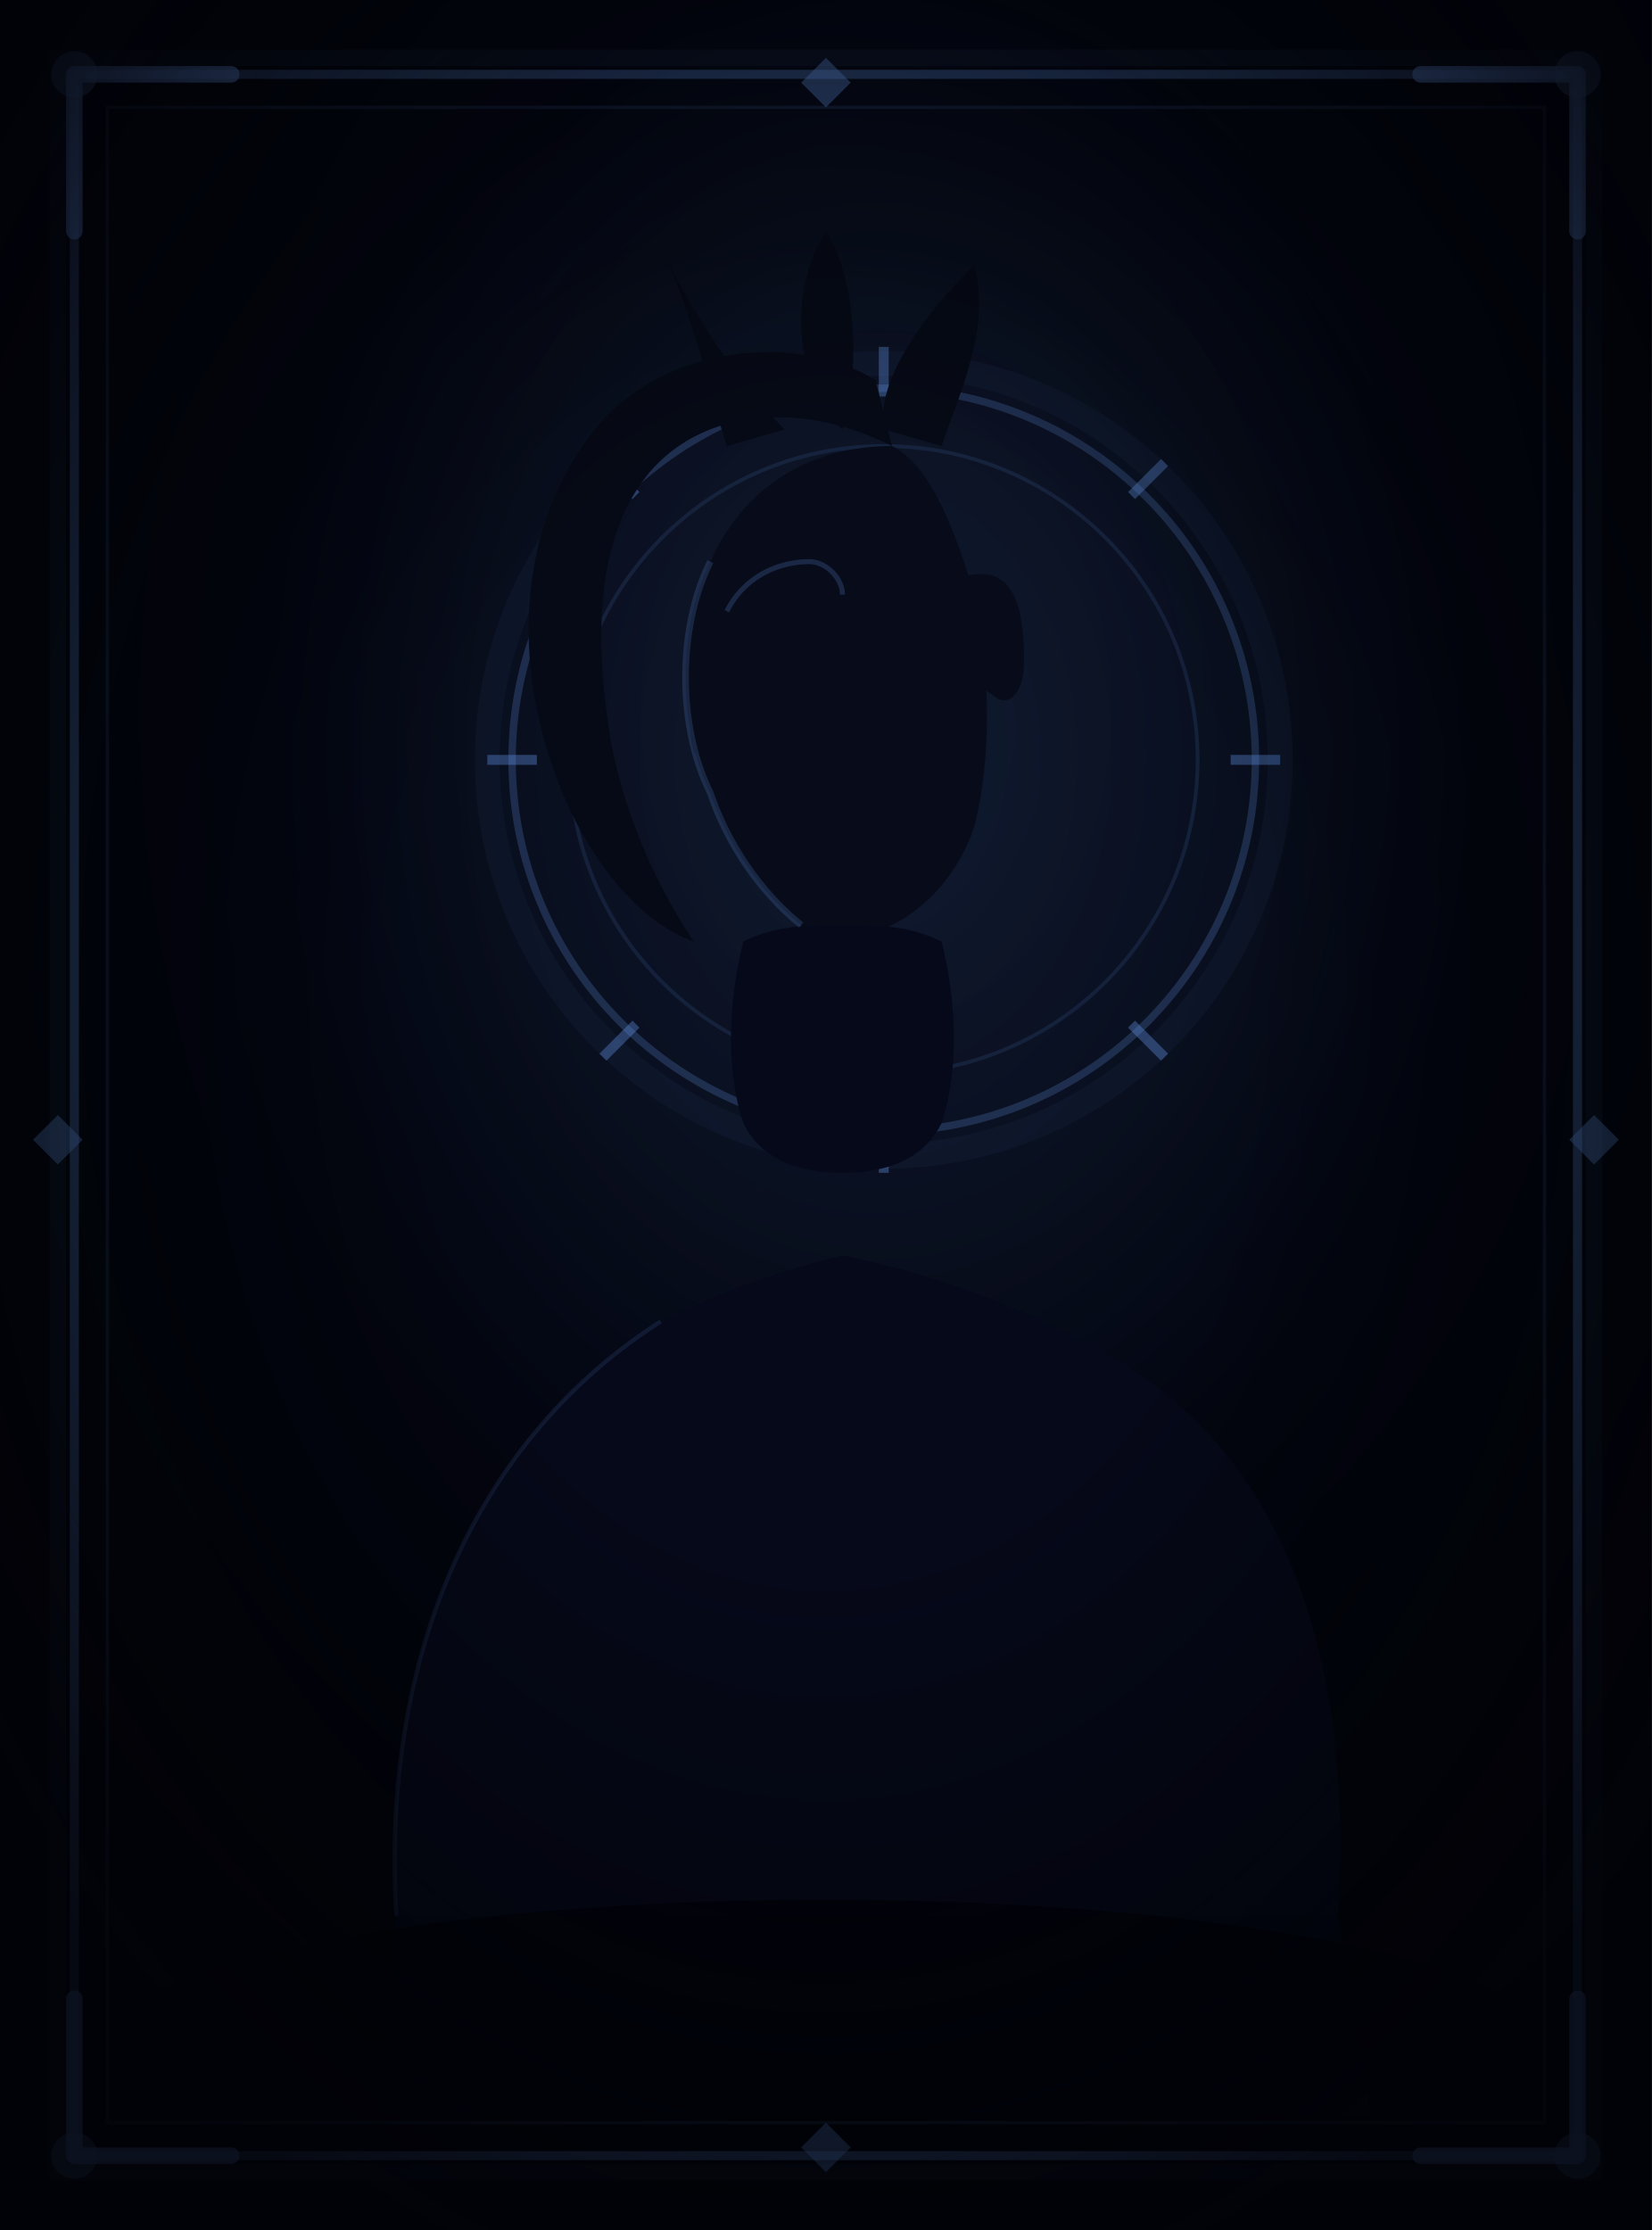
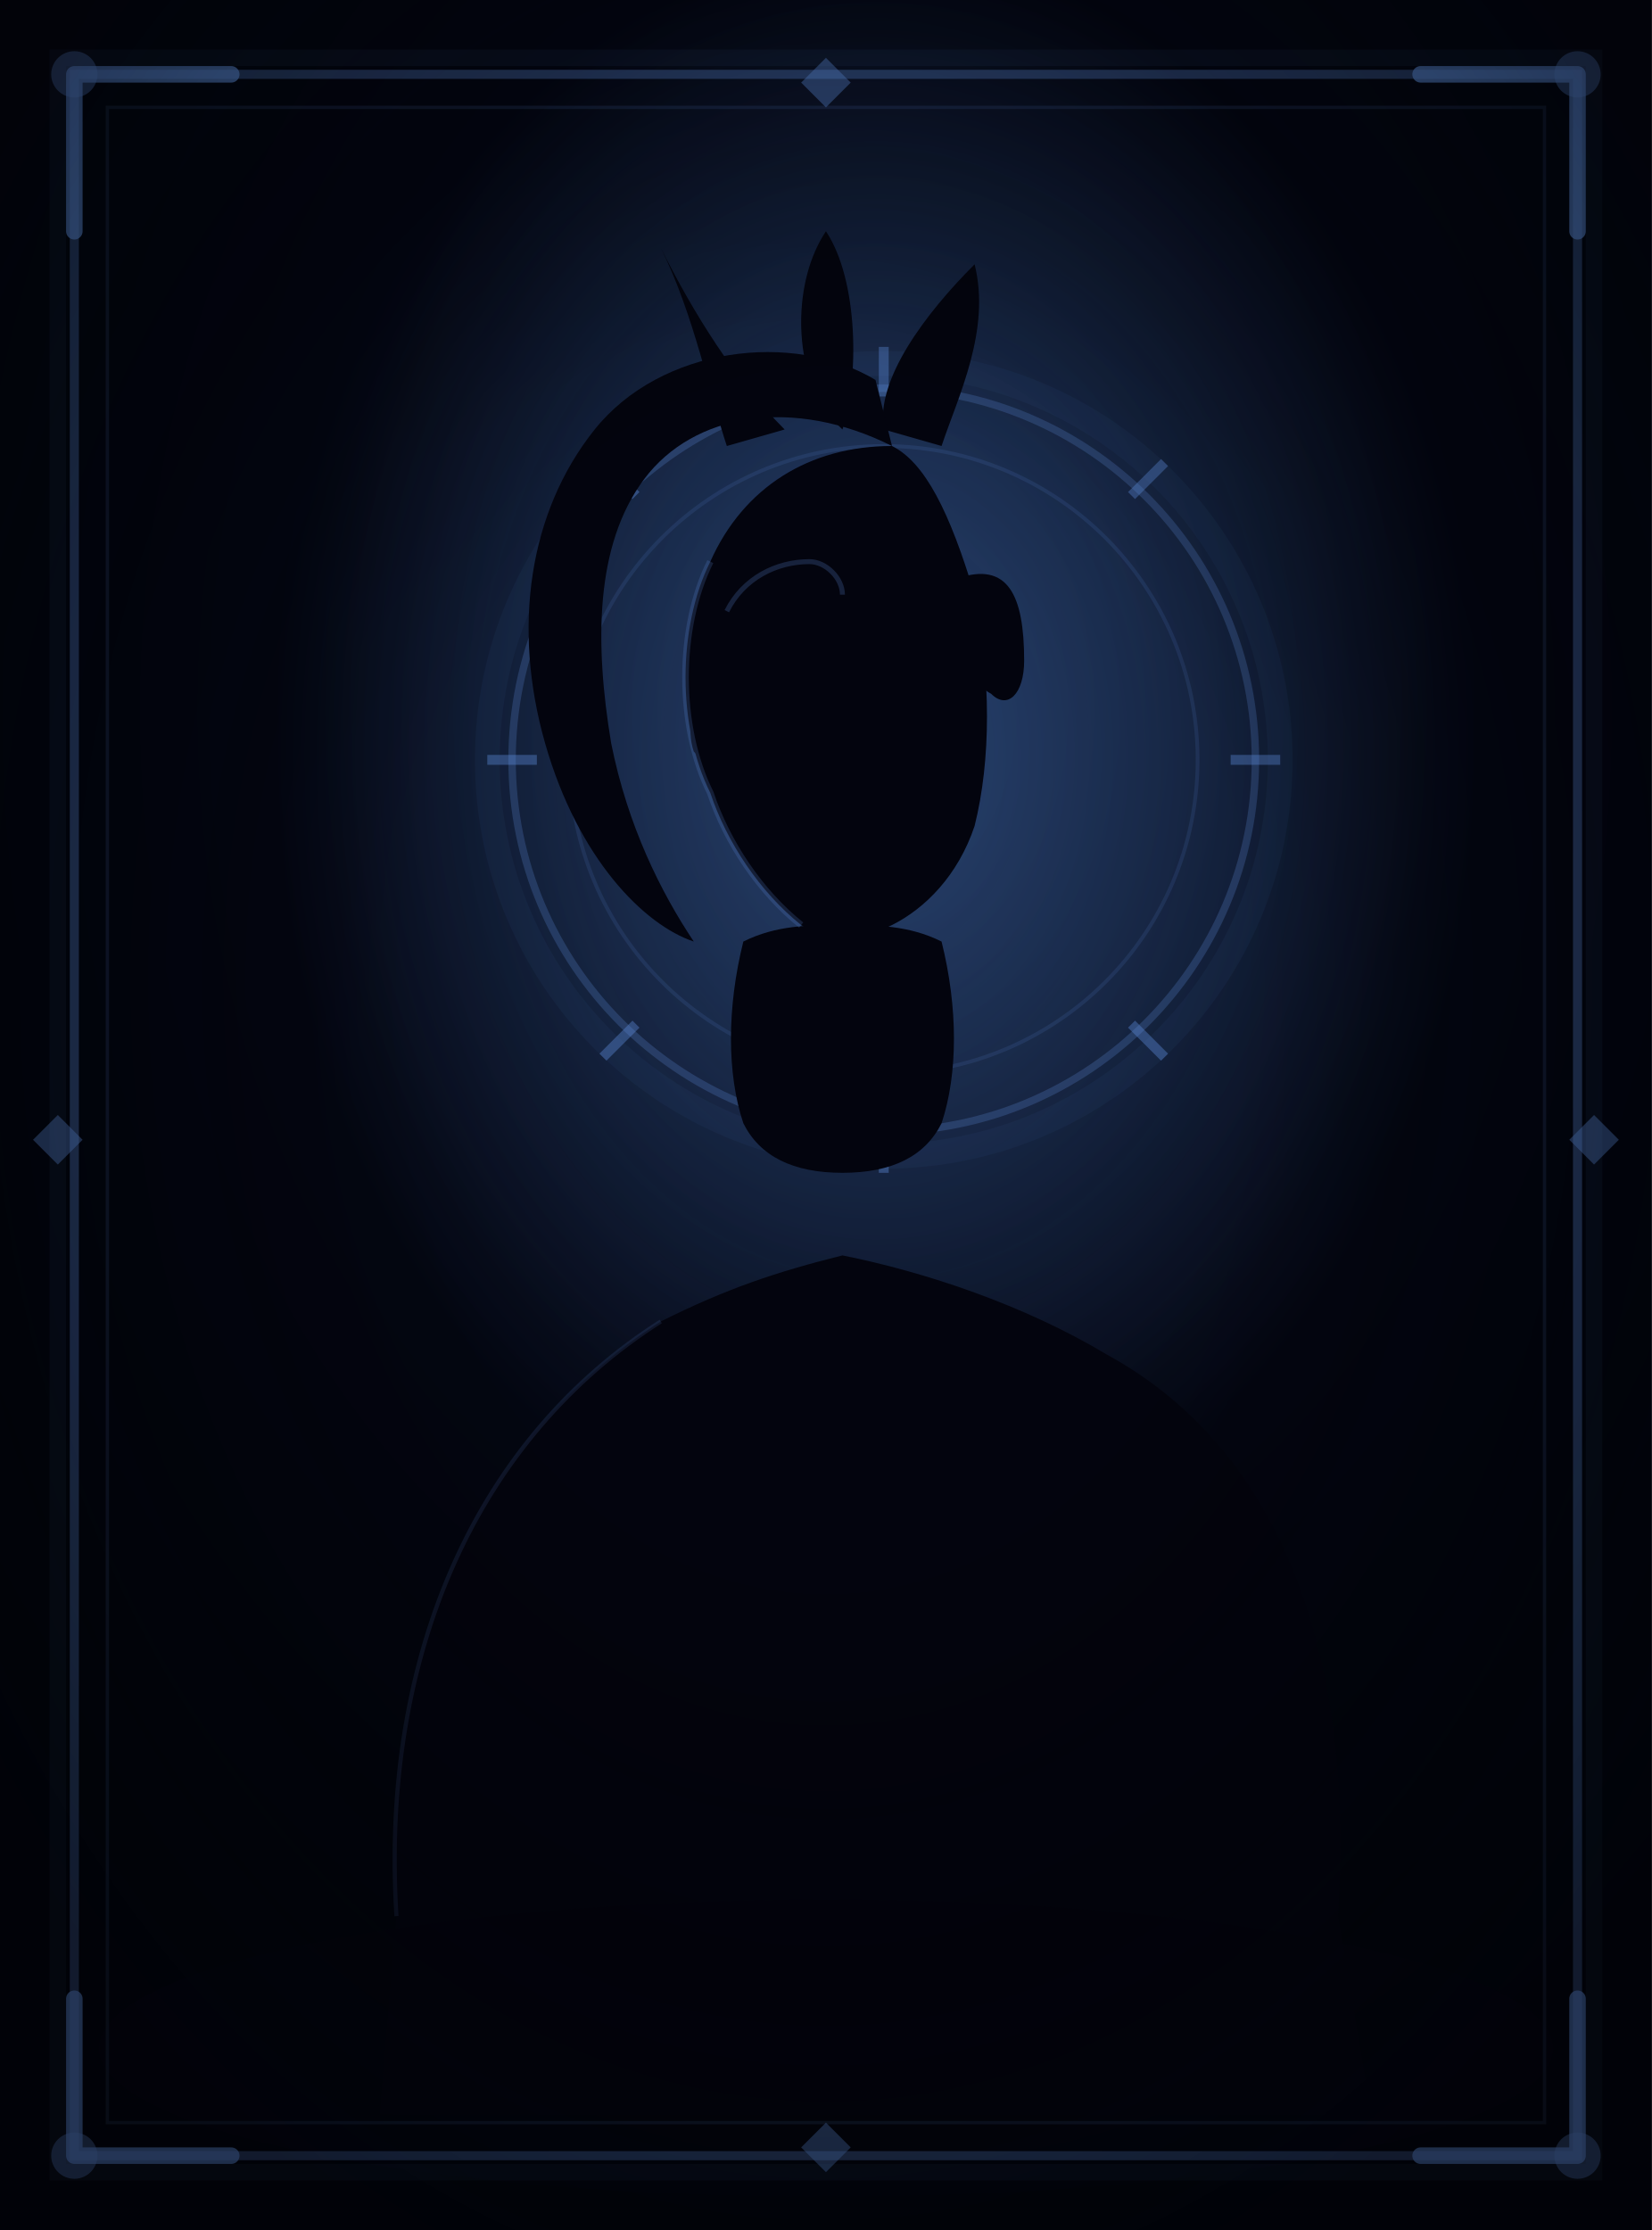
<svg xmlns="http://www.w3.org/2000/svg" viewBox="0 0 200 270">
  <defs>
    <radialGradient id="bg" cx="53%" cy="32%" r="75%">
-       <stop offset="0%" stop-color="#060c1a" />
+       <stop offset="0%" stop-color="#0c1c38" />
      <stop offset="45%" stop-color="#030612" />
      <stop offset="100%" stop-color="#010308" />
    </radialGradient>
    <radialGradient id="atm" cx="53%" cy="34%" r="36%">
-       <stop offset="0%" stop-color="#6090e0" stop-opacity="0.12" />
+       <stop offset="0%" stop-color="#6090e0" stop-opacity="0.35" />
      <stop offset="100%" stop-color="#6090e0" stop-opacity="0" />
    </radialGradient>
    <radialGradient id="vig" cx="50%" cy="44%" r="62%">
      <stop offset="40%" stop-color="transparent" />
-       <stop offset="100%" stop-color="#010208" stop-opacity="0.88" />
+       <stop offset="100%" stop-color="#010208" stop-opacity="0.55" />
    </radialGradient>
  </defs>
  <rect width="200" height="270" fill="url(#bg)" />
  <rect width="200" height="270" fill="url(#atm)" />
  <circle cx="107" cy="92" r="48" fill="none" stroke="#6090e0" stroke-width="3" stroke-opacity="0.05" />
  <circle cx="107" cy="92" r="45" fill="none" stroke="#6090e0" stroke-width="0.9" stroke-opacity="0.24" />
  <circle cx="107" cy="92" r="38" fill="none" stroke="#6090e0" stroke-width="0.45" stroke-opacity="0.13" />
  <line x1="107" y1="48" x2="107" y2="42" stroke="#6090e0" stroke-width="1.2" stroke-opacity="0.38" />
  <line x1="137" y1="60" x2="141" y2="56" stroke="#6090e0" stroke-width="1.2" stroke-opacity="0.38" />
  <line x1="149" y1="92" x2="155" y2="92" stroke="#6090e0" stroke-width="1.2" stroke-opacity="0.38" />
  <line x1="137" y1="124" x2="141" y2="128" stroke="#6090e0" stroke-width="1.2" stroke-opacity="0.38" />
  <line x1="107" y1="136" x2="107" y2="142" stroke="#6090e0" stroke-width="1.2" stroke-opacity="0.38" />
  <line x1="77" y1="124" x2="73" y2="128" stroke="#6090e0" stroke-width="1.2" stroke-opacity="0.38" />
  <line x1="65" y1="92" x2="59" y2="92" stroke="#6090e0" stroke-width="1.2" stroke-opacity="0.38" />
  <line x1="77" y1="60" x2="73" y2="56" stroke="#6090e0" stroke-width="1.2" stroke-opacity="0.38" />
  <path d="M107 86 L110 92 L107 98 L104 92 Z" fill="none" stroke="#6090e0" stroke-width="0.7" stroke-opacity="0.22" />
-   <path d="M107 52 C106 46 112 38 118 32 C120 40 116 48 114 54 Z" fill="#060a16" />
-   <path d="M100 50 C96 44 96 34 100 28 C104 34 104 46 102 52 Z" fill="#060a16" />
-   <path d="M95 52 C89 46 84 38 80 30 C84 38 86 48 88 54 Z" fill="#060a16" />
-   <path d="M108 54 C96 48 84 50 78 58 C72 66 72 78 74 90 C76 100 80 108 84 114 C78 112 70 104 66 90 C62 76 64 62 72 52 C80 42 96 40 106 46 Z" fill="#060a16" />
-   <path d="M108 54 C98 54 90 59 86 68 C82 76 82 88 86 96 C88 102 92 108 97 112 C100 114 104 114 108 112 C112 110 116 106 118 100 C120 92 120 82 118 72 C115 62 112 56 108 54 Z" fill="#080c1a" />
-   <path d="M116 70 C122 68 124 72 124 80 C124 84 122 86 120 84 C116 82 116 72 116 70 Z" fill="#080c1a" />
+   <path d="M107 52 C106 46 112 38 118 32 C120 40 116 48 114 54 Z" fill="#03040e" />
+   <path d="M100 50 C96 44 96 34 100 28 C104 34 104 46 102 52 Z" fill="#03040e" />
+   <path d="M95 52 C89 46 84 38 80 30 C84 38 86 48 88 54 Z" fill="#03040e" />
+   <path d="M108 54 C96 48 84 50 78 58 C72 66 72 78 74 90 C76 100 80 108 84 114 C78 112 70 104 66 90 C62 76 64 62 72 52 C80 42 96 40 106 46 Z" fill="#03040e" />
+   <path d="M108 54 C98 54 90 59 86 68 C82 76 82 88 86 96 C88 102 92 108 97 112 C100 114 104 114 108 112 C112 110 116 106 118 100 C120 92 120 82 118 72 C115 62 112 56 108 54 Z" fill="#03040e" />
+   <path d="M116 70 C122 68 124 72 124 80 C124 84 122 86 120 84 C116 82 116 72 116 70 Z" fill="#03040e" />
  <path d="M88 74 C90 70 94 68 98 68 C100 68 102 70 102 72" fill="none" stroke="#6090e0" stroke-width="0.6" stroke-opacity="0.22" />
-   <path d="M86 82 C84 85 83 88 84 91 C86 93 88 91 88 88" fill="#080c1a" />
-   <path d="M90 114 C88 122 88 130 90 136 C92 140 96 142 102 142 C108 142 112 140 114 136 C116 130 116 122 114 114 C110 112 106 112 102 112 C98 112 94 112 90 114 Z" fill="#06091a" />
-   <path d="M48 232 C46 200 58 174 80 160 C88 156 94 154 102 152 C112 154 124 158 134 164 C156 176 164 202 162 232 Z" fill="#06091a" />
-   <path d="M46 256 L48 232 L162 232 L166 256 Z" fill="#050818" />
+   <path d="M86 82 C84 85 83 88 84 91 C86 93 88 91 88 88" fill="#03040e" />
+   <path d="M90 114 C88 122 88 130 90 136 C92 140 96 142 102 142 C108 142 112 140 114 136 C116 130 116 122 114 114 C110 112 106 112 102 112 C98 112 94 112 90 114 Z" fill="#03040e" />
+   <path d="M48 232 C46 200 58 174 80 160 C88 156 94 154 102 152 C112 154 124 158 134 164 C156 176 164 202 162 232 Z" fill="#03040e" />
+   <path d="M46 256 L48 232 L162 232 L166 256 Z" fill="#03040e" />
  <path d="M86 68 C82 76 82 88 86 96 C88 102 92 108 97 112" fill="none" stroke="#6090e0" stroke-width="0.8" stroke-opacity="0.20" />
  <path d="M48 232 C46 200 58 174 80 160" fill="none" stroke="#6090e0" stroke-width="0.5" stroke-opacity="0.13" />
-   <ellipse cx="100" cy="248" rx="88" ry="18" fill="#010208" fill-opacity="0.70" />
+   <ellipse cx="100" cy="248" rx="88" ry="18" fill="#03040e" fill-opacity="0.70" />
  <rect x="7" y="7" width="186" height="256" fill="none" stroke="#6090e0" stroke-width="2" stroke-opacity="0.07" />
  <rect x="9" y="9" width="182" height="252" fill="none" stroke="#6090e0" stroke-width="1.1" stroke-opacity="0.38" />
  <rect x="13" y="13" width="174" height="244" fill="none" stroke="#6090e0" stroke-width="0.4" stroke-opacity="0.15" />
  <path d="M9 9 L9 28 M9 9 L28 9" stroke="#6090e0" stroke-width="2" stroke-opacity="0.68" fill="none" stroke-linecap="round" />
  <circle cx="9" cy="9" r="2.8" fill="#6090e0" fill-opacity="0.40" />
  <path d="M191 9 L191 28 M191 9 L172 9" stroke="#6090e0" stroke-width="2" stroke-opacity="0.68" fill="none" stroke-linecap="round" />
  <circle cx="191" cy="9" r="2.8" fill="#6090e0" fill-opacity="0.40" />
  <path d="M9 261 L9 242 M9 261 L28 261" stroke="#6090e0" stroke-width="2" stroke-opacity="0.68" fill="none" stroke-linecap="round" />
  <circle cx="9" cy="261" r="2.8" fill="#6090e0" fill-opacity="0.40" />
  <path d="M191 261 L191 242 M191 261 L172 261" stroke="#6090e0" stroke-width="2" stroke-opacity="0.68" fill="none" stroke-linecap="round" />
  <circle cx="191" cy="261" r="2.8" fill="#6090e0" fill-opacity="0.40" />
  <path d="M100 7 L103 10 L100 13 L97 10 Z" fill="#6090e0" fill-opacity="0.42" />
  <path d="M100 257 L103 260 L100 263 L97 260 Z" fill="#6090e0" fill-opacity="0.42" />
  <path d="M7 135 L10 138 L7 141 L4 138 Z" fill="#6090e0" fill-opacity="0.42" />
  <path d="M193 135 L196 138 L193 141 L190 138 Z" fill="#6090e0" fill-opacity="0.42" />
  <rect width="200" height="270" fill="url(#vig)" />
</svg>
